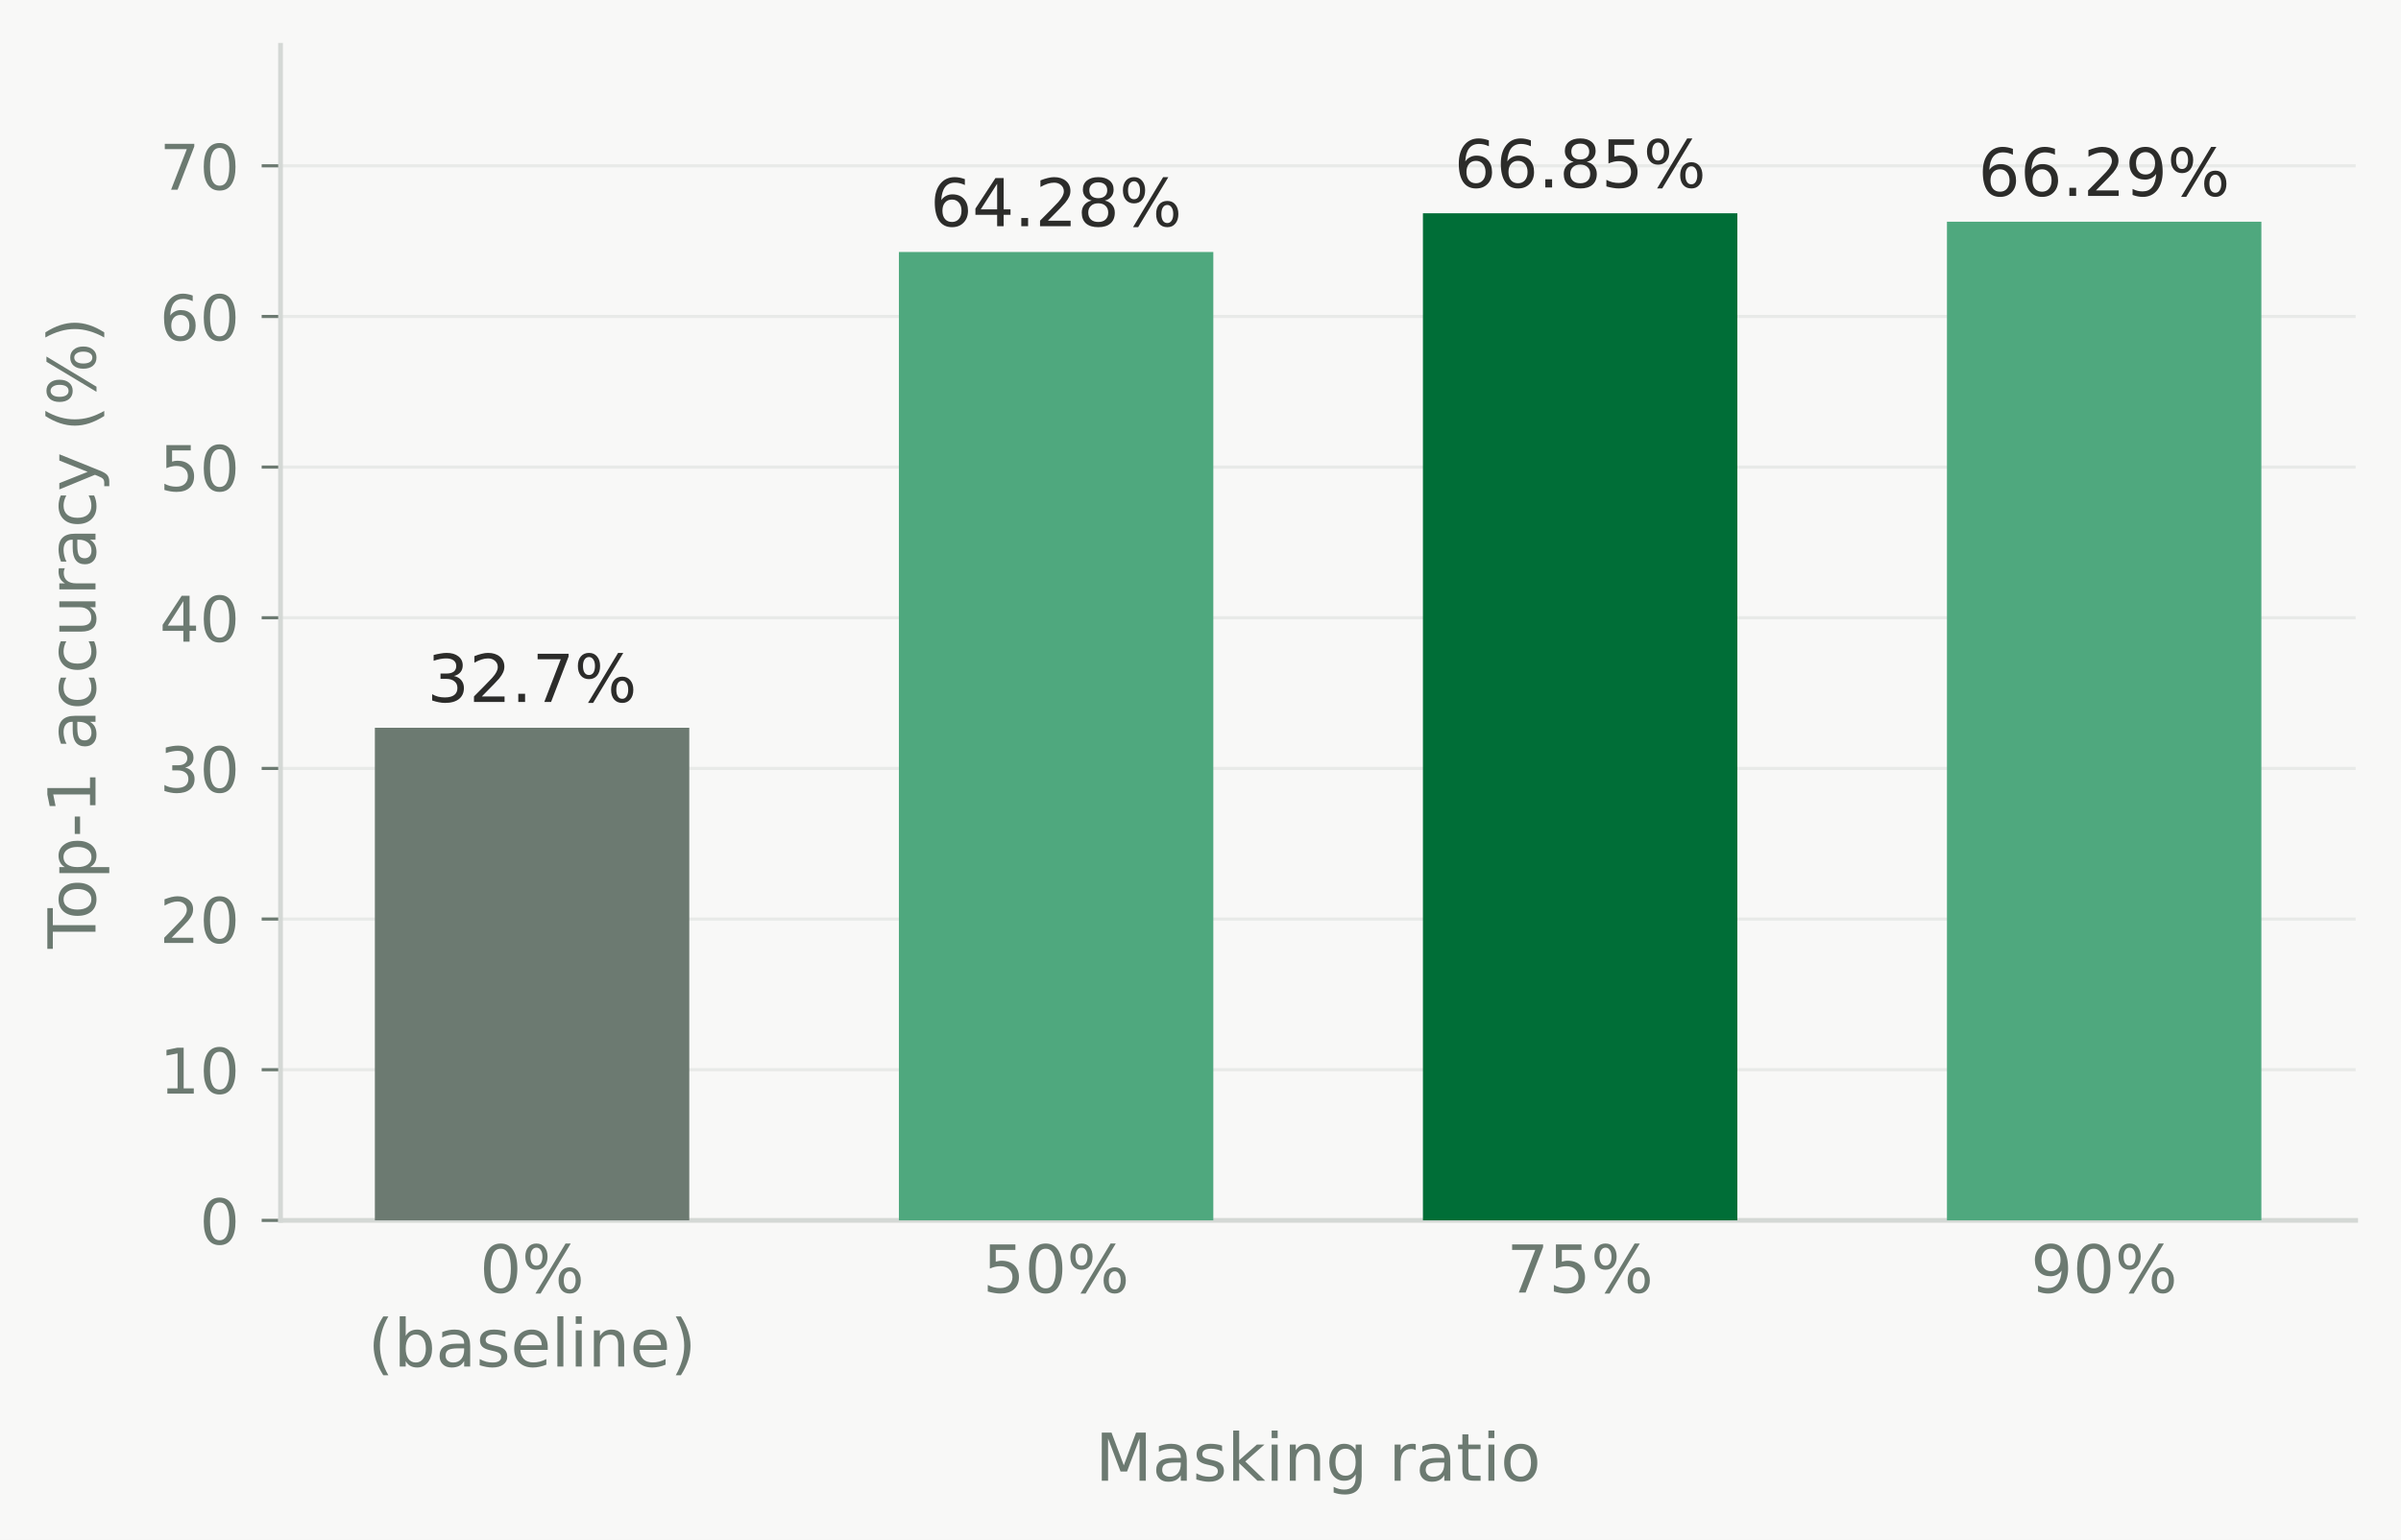
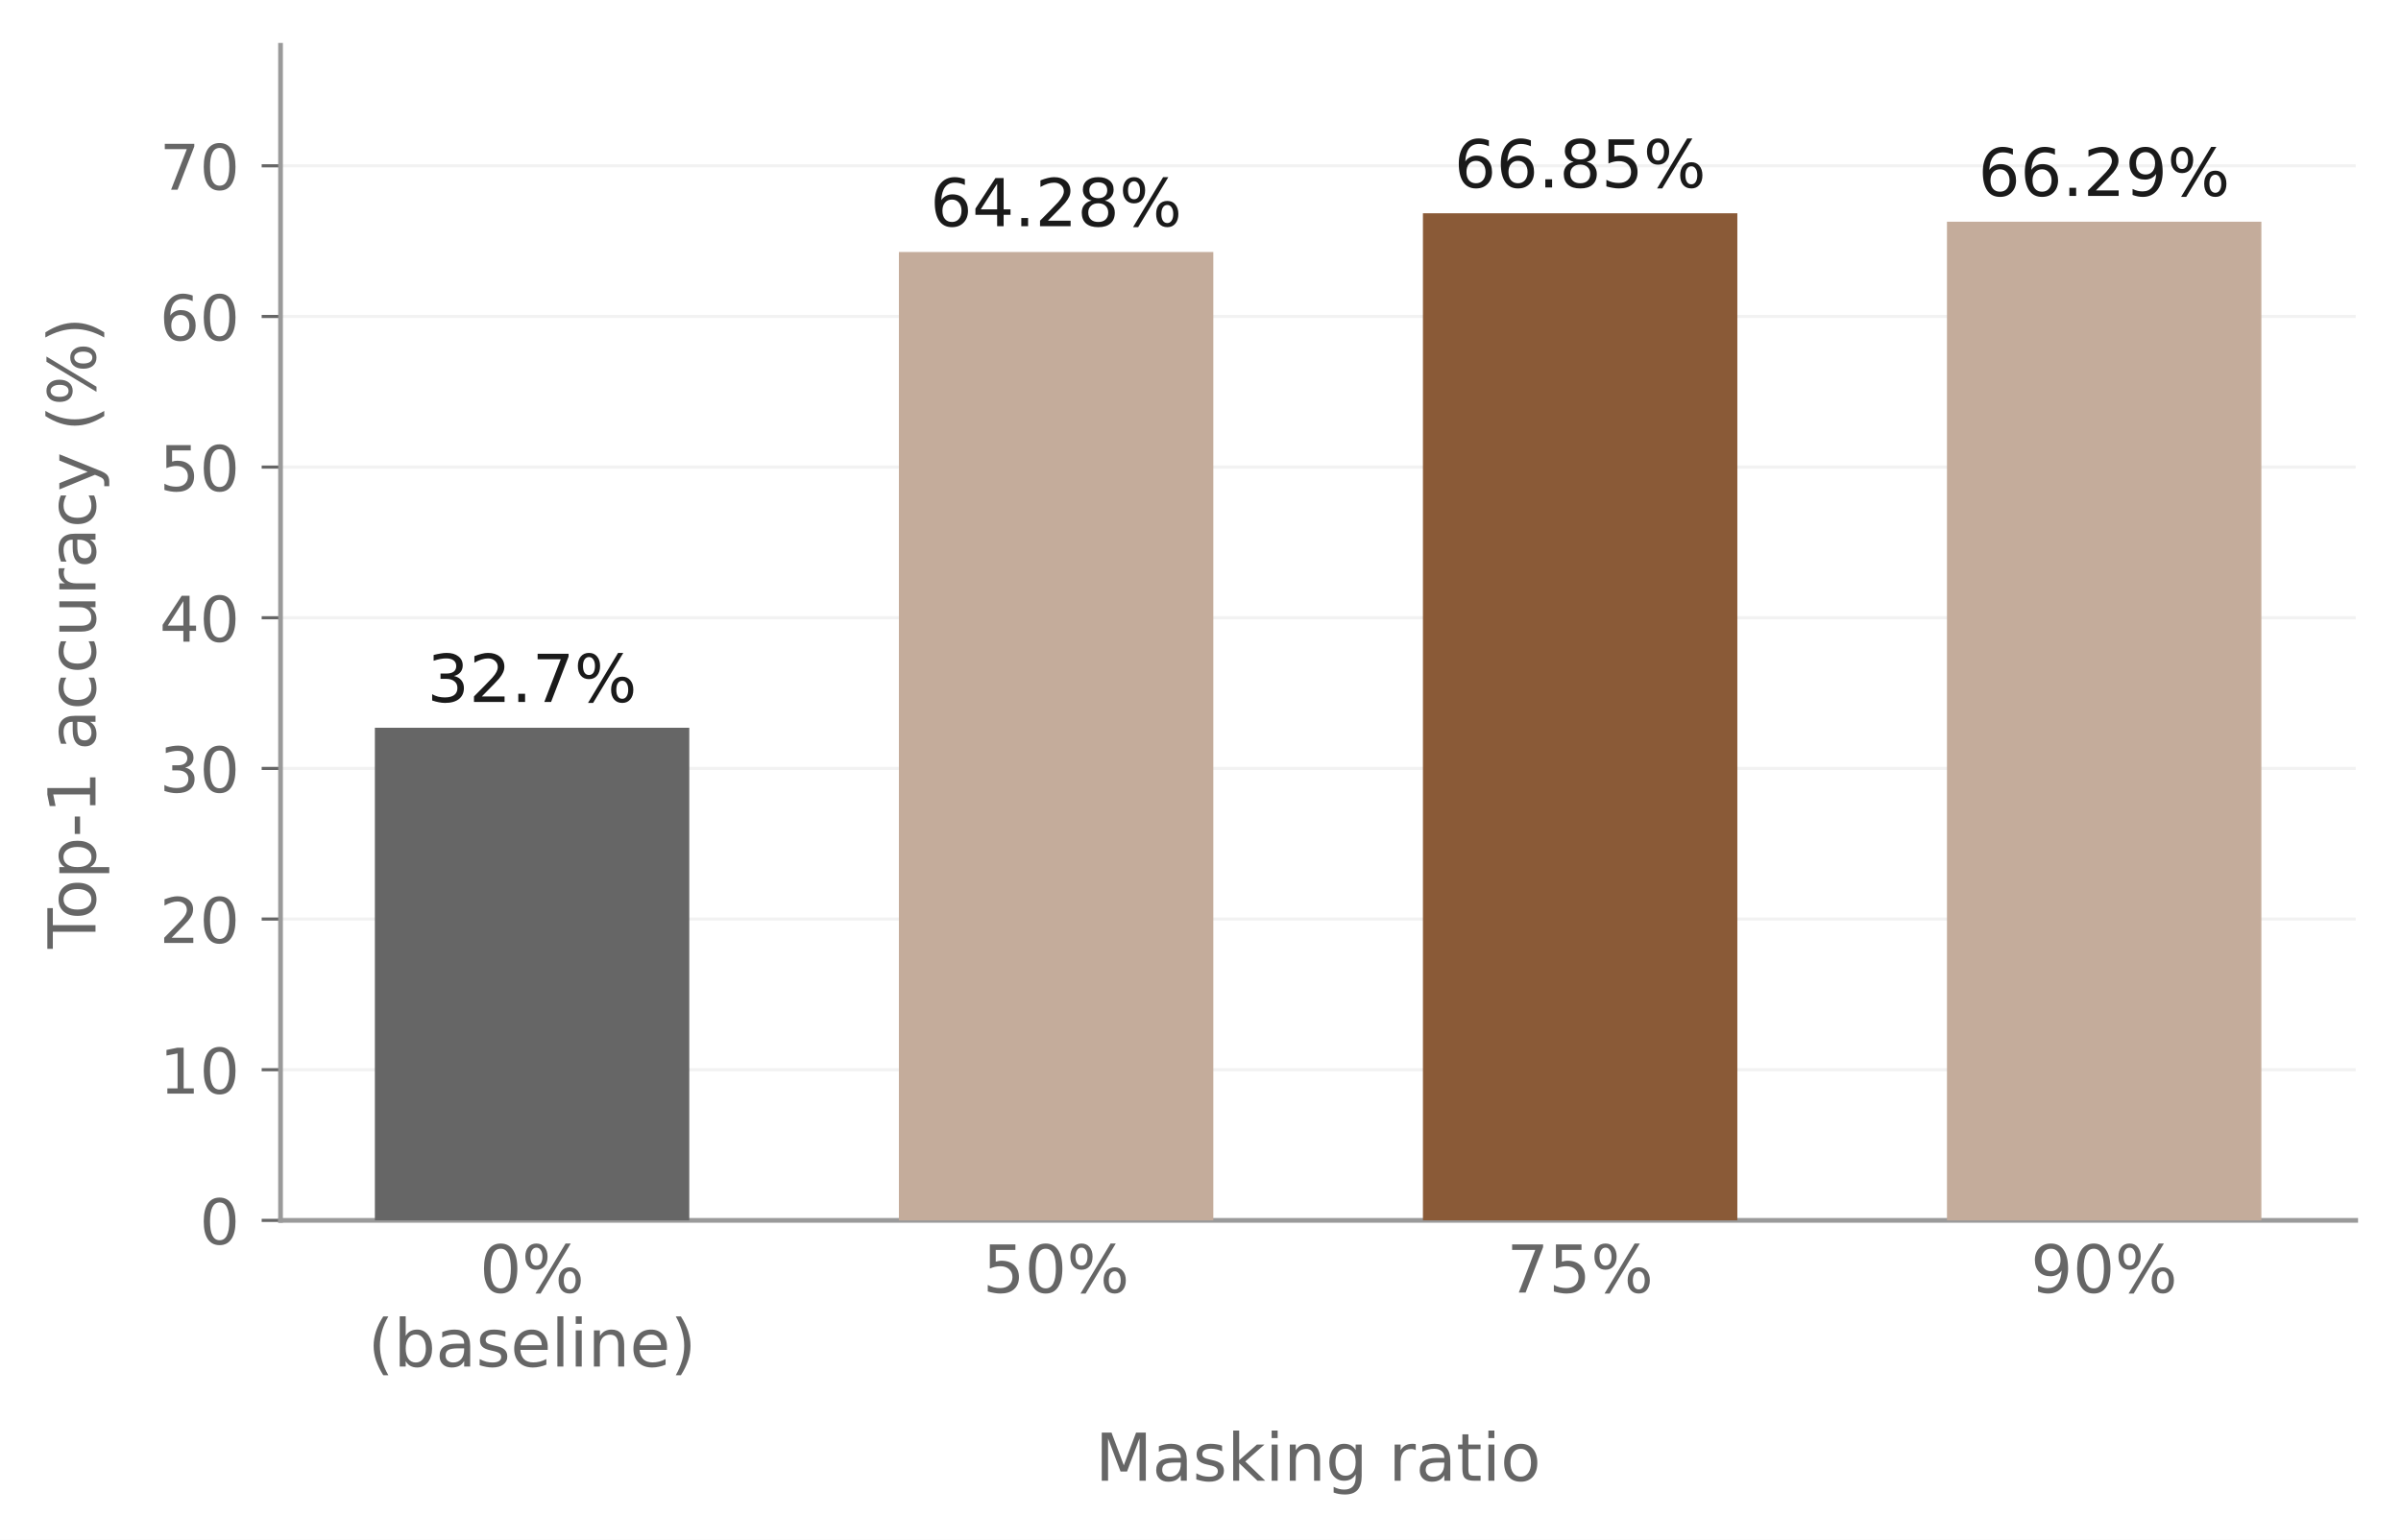
<svg xmlns="http://www.w3.org/2000/svg" xmlns:xlink="http://www.w3.org/1999/xlink" width="381.6pt" height="244.8pt" viewBox="0 0 381.6 244.8" version="1.1">
  <defs>
    <style type="text/css">*{stroke-linejoin: round; stroke-linecap: butt}</style>
  </defs>
  <g id="figure_1">
    <g id="patch_1">
-       <path d="M 0 244.8  L 381.6 244.8  L 381.6 0  L 0 0  z " style="fill: #f8f8f7" />
+       <path d="M 0 244.8  L 381.6 244.8  L 381.6 0  L 0 0  z " style="fill: #ffffff" />
    </g>
    <g id="axes_1">
      <g id="patch_2">
-         <path d="M 44.587 194.018  L 374.4 194.018  L 374.4 7.2  L 44.587 7.2  z " style="fill: #f8f8f7" />
+         <path d="M 44.587 194.018  L 374.4 194.018  L 374.4 7.2  L 44.587 7.2  z " style="fill: #ffffff" />
      </g>
      <g id="matplotlib.axis_1">
        <g id="xtick_1">
          <g id="line2d_1" />
          <g id="text_1">
-             <text style="font-size: 10.5px; font-family: 'DejaVu Sans', 'Bitstream Vera Sans', 'Computer Modern Sans Serif', 'Lucida Grande', 'Verdana', 'Geneva', 'Lucid', 'Arial', 'Helvetica', 'Avant Garde', sans-serif; fill: #6c7a71" transform="translate(76.23573 205.4966)">0%</text>
-             <text style="font-size: 10.5px; font-family: 'DejaVu Sans', 'Bitstream Vera Sans', 'Computer Modern Sans Serif', 'Lucida Grande', 'Verdana', 'Geneva', 'Lucid', 'Arial', 'Helvetica', 'Avant Garde', sans-serif; fill: #6c7a71" transform="translate(58.4776 217.2543)">(baseline)</text>
+             <text style="font-size: 10.5px; font-family: 'DejaVu Sans', 'Bitstream Vera Sans', 'Computer Modern Sans Serif', 'Lucida Grande', 'Verdana', 'Geneva', 'Lucid', 'Arial', 'Helvetica', 'Avant Garde', sans-serif; fill: #666666" transform="translate(76.23573 205.4966)">0%</text>
+             <text style="font-size: 10.5px; font-family: 'DejaVu Sans', 'Bitstream Vera Sans', 'Computer Modern Sans Serif', 'Lucida Grande', 'Verdana', 'Geneva', 'Lucid', 'Arial', 'Helvetica', 'Avant Garde', sans-serif; fill: #666666" transform="translate(58.4776 217.2543)">(baseline)</text>
          </g>
        </g>
        <g id="xtick_2">
          <g id="line2d_2" />
          <g id="text_2">
-             <text style="font-size: 10.5px; font-family: 'DejaVu Sans', 'Bitstream Vera Sans', 'Computer Modern Sans Serif', 'Lucida Grande', 'Verdana', 'Geneva', 'Lucid', 'Arial', 'Helvetica', 'Avant Garde', sans-serif; text-anchor: middle; fill: #6c7a71" x="167.85" y="205.497" transform="rotate(-0 167.8505 205.4966)">50%</text>
+             <text style="font-size: 10.5px; font-family: 'DejaVu Sans', 'Bitstream Vera Sans', 'Computer Modern Sans Serif', 'Lucida Grande', 'Verdana', 'Geneva', 'Lucid', 'Arial', 'Helvetica', 'Avant Garde', sans-serif; text-anchor: middle; fill: #666666" x="167.85" y="205.497" transform="rotate(-0 167.8505 205.4966)">50%</text>
          </g>
        </g>
        <g id="xtick_3">
          <g id="line2d_3" />
          <g id="text_3">
-             <text style="font-size: 10.5px; font-family: 'DejaVu Sans', 'Bitstream Vera Sans', 'Computer Modern Sans Serif', 'Lucida Grande', 'Verdana', 'Geneva', 'Lucid', 'Arial', 'Helvetica', 'Avant Garde', sans-serif; text-anchor: middle; fill: #6c7a71" x="251.137" y="205.497" transform="rotate(-0 251.1366 205.4966)">75%</text>
+             <text style="font-size: 10.5px; font-family: 'DejaVu Sans', 'Bitstream Vera Sans', 'Computer Modern Sans Serif', 'Lucida Grande', 'Verdana', 'Geneva', 'Lucid', 'Arial', 'Helvetica', 'Avant Garde', sans-serif; text-anchor: middle; fill: #666666" x="251.137" y="205.497" transform="rotate(-0 251.1366 205.4966)">75%</text>
          </g>
        </g>
        <g id="xtick_4">
          <g id="line2d_4" />
          <g id="text_4">
-             <text style="font-size: 10.5px; font-family: 'DejaVu Sans', 'Bitstream Vera Sans', 'Computer Modern Sans Serif', 'Lucida Grande', 'Verdana', 'Geneva', 'Lucid', 'Arial', 'Helvetica', 'Avant Garde', sans-serif; text-anchor: middle; fill: #6c7a71" x="334.423" y="205.497" transform="rotate(-0 334.4227 205.4966)">90%</text>
+             <text style="font-size: 10.5px; font-family: 'DejaVu Sans', 'Bitstream Vera Sans', 'Computer Modern Sans Serif', 'Lucida Grande', 'Verdana', 'Geneva', 'Lucid', 'Arial', 'Helvetica', 'Avant Garde', sans-serif; text-anchor: middle; fill: #666666" x="334.423" y="205.497" transform="rotate(-0 334.4227 205.4966)">90%</text>
          </g>
        </g>
        <g id="text_5">
-           <text style="font-size: 10.5px; font-family: 'DejaVu Sans', 'Bitstream Vera Sans', 'Computer Modern Sans Serif', 'Lucida Grande', 'Verdana', 'Geneva', 'Lucid', 'Arial', 'Helvetica', 'Avant Garde', sans-serif; text-anchor: middle; fill: #6c7a71" x="209.494" y="235.416" transform="rotate(-0 209.4935 235.4163)">Masking ratio</text>
+           <text style="font-size: 10.5px; font-family: 'DejaVu Sans', 'Bitstream Vera Sans', 'Computer Modern Sans Serif', 'Lucida Grande', 'Verdana', 'Geneva', 'Lucid', 'Arial', 'Helvetica', 'Avant Garde', sans-serif; text-anchor: middle; fill: #666666" x="209.494" y="235.416" transform="rotate(-0 209.4935 235.4163)">Masking ratio</text>
        </g>
      </g>
      <g id="matplotlib.axis_2">
        <g id="ytick_1">
          <g id="line2d_5">
-             <path d="M 44.587 194.018  L 374.4 194.018  " clip-path="url(#pe99b3f2996)" style="fill: none; stroke: #e8eae8; stroke-width: 0.5; stroke-linecap: square" />
+             <path d="M 44.587 194.018  L 374.4 194.018  " clip-path="url(#pb148470750)" style="fill: none; stroke: #f2f2f2; stroke-width: 0.5; stroke-linecap: square" />
          </g>
          <g id="line2d_6">
            <defs>
-               <path id="m1560466359" d="M 0 0  L -3 0  " style="stroke: #6c7a71; stroke-width: 0.5" />
+               <path id="m3698bb6439" d="M 0 0  L -3 0  " style="stroke: #666666; stroke-width: 0.5" />
            </defs>
            <g>
-               <use xlink:href="#m1560466359" x="44.587" y="194.018" style="fill: #6c7a71; stroke: #6c7a71; stroke-width: 0.5" />
+               <use xlink:href="#m3698bb6439" x="44.587" y="194.018" style="fill: #666666; stroke: #666666; stroke-width: 0.5" />
            </g>
          </g>
          <g id="text_6">
-             <text style="font-size: 10px; font-family: 'DejaVu Sans', 'Bitstream Vera Sans', 'Computer Modern Sans Serif', 'Lucida Grande', 'Verdana', 'Geneva', 'Lucid', 'Arial', 'Helvetica', 'Avant Garde', sans-serif; text-anchor: end; fill: #6c7a71" x="38.087" y="197.817" transform="rotate(-0 38.08703 197.8175)">0</text>
+             <text style="font-size: 10px; font-family: 'DejaVu Sans', 'Bitstream Vera Sans', 'Computer Modern Sans Serif', 'Lucida Grande', 'Verdana', 'Geneva', 'Lucid', 'Arial', 'Helvetica', 'Avant Garde', sans-serif; text-anchor: end; fill: #666666" x="38.087" y="197.817" transform="rotate(-0 38.08703 197.8175)">0</text>
          </g>
        </g>
        <g id="ytick_2">
          <g id="line2d_7">
-             <path d="M 44.587 170.067  L 374.4 170.067  " clip-path="url(#pe99b3f2996)" style="fill: none; stroke: #e8eae8; stroke-width: 0.5; stroke-linecap: square" />
+             <path d="M 44.587 170.067  L 374.4 170.067  " clip-path="url(#pb148470750)" style="fill: none; stroke: #f2f2f2; stroke-width: 0.5; stroke-linecap: square" />
          </g>
          <g id="line2d_8">
            <g>
-               <use xlink:href="#m1560466359" x="44.587" y="170.067" style="fill: #6c7a71; stroke: #6c7a71; stroke-width: 0.5" />
+               <use xlink:href="#m3698bb6439" x="44.587" y="170.067" style="fill: #666666; stroke: #666666; stroke-width: 0.5" />
            </g>
          </g>
          <g id="text_7">
-             <text style="font-size: 10px; font-family: 'DejaVu Sans', 'Bitstream Vera Sans', 'Computer Modern Sans Serif', 'Lucida Grande', 'Verdana', 'Geneva', 'Lucid', 'Arial', 'Helvetica', 'Avant Garde', sans-serif; text-anchor: end; fill: #6c7a71" x="38.087" y="173.866" transform="rotate(-0 38.08703 173.8664)">10</text>
+             <text style="font-size: 10px; font-family: 'DejaVu Sans', 'Bitstream Vera Sans', 'Computer Modern Sans Serif', 'Lucida Grande', 'Verdana', 'Geneva', 'Lucid', 'Arial', 'Helvetica', 'Avant Garde', sans-serif; text-anchor: end; fill: #666666" x="38.087" y="173.866" transform="rotate(-0 38.08703 173.8664)">10</text>
          </g>
        </g>
        <g id="ytick_3">
          <g id="line2d_9">
-             <path d="M 44.587 146.116  L 374.4 146.116  " clip-path="url(#pe99b3f2996)" style="fill: none; stroke: #e8eae8; stroke-width: 0.5; stroke-linecap: square" />
+             <path d="M 44.587 146.116  L 374.4 146.116  " clip-path="url(#pb148470750)" style="fill: none; stroke: #f2f2f2; stroke-width: 0.5; stroke-linecap: square" />
          </g>
          <g id="line2d_10">
            <g>
-               <use xlink:href="#m1560466359" x="44.587" y="146.116" style="fill: #6c7a71; stroke: #6c7a71; stroke-width: 0.5" />
+               <use xlink:href="#m3698bb6439" x="44.587" y="146.116" style="fill: #666666; stroke: #666666; stroke-width: 0.5" />
            </g>
          </g>
          <g id="text_8">
-             <text style="font-size: 10px; font-family: 'DejaVu Sans', 'Bitstream Vera Sans', 'Computer Modern Sans Serif', 'Lucida Grande', 'Verdana', 'Geneva', 'Lucid', 'Arial', 'Helvetica', 'Avant Garde', sans-serif; text-anchor: end; fill: #6c7a71" x="38.087" y="149.915" transform="rotate(-0 38.08703 149.9153)">20</text>
+             <text style="font-size: 10px; font-family: 'DejaVu Sans', 'Bitstream Vera Sans', 'Computer Modern Sans Serif', 'Lucida Grande', 'Verdana', 'Geneva', 'Lucid', 'Arial', 'Helvetica', 'Avant Garde', sans-serif; text-anchor: end; fill: #666666" x="38.087" y="149.915" transform="rotate(-0 38.08703 149.9153)">20</text>
          </g>
        </g>
        <g id="ytick_4">
          <g id="line2d_11">
-             <path d="M 44.587 122.165  L 374.4 122.165  " clip-path="url(#pe99b3f2996)" style="fill: none; stroke: #e8eae8; stroke-width: 0.5; stroke-linecap: square" />
+             <path d="M 44.587 122.165  L 374.4 122.165  " clip-path="url(#pb148470750)" style="fill: none; stroke: #f2f2f2; stroke-width: 0.5; stroke-linecap: square" />
          </g>
          <g id="line2d_12">
            <g>
-               <use xlink:href="#m1560466359" x="44.587" y="122.165" style="fill: #6c7a71; stroke: #6c7a71; stroke-width: 0.5" />
+               <use xlink:href="#m3698bb6439" x="44.587" y="122.165" style="fill: #666666; stroke: #666666; stroke-width: 0.5" />
            </g>
          </g>
          <g id="text_9">
-             <text style="font-size: 10px; font-family: 'DejaVu Sans', 'Bitstream Vera Sans', 'Computer Modern Sans Serif', 'Lucida Grande', 'Verdana', 'Geneva', 'Lucid', 'Arial', 'Helvetica', 'Avant Garde', sans-serif; text-anchor: end; fill: #6c7a71" x="38.087" y="125.964" transform="rotate(-0 38.08703 125.9643)">30</text>
+             <text style="font-size: 10px; font-family: 'DejaVu Sans', 'Bitstream Vera Sans', 'Computer Modern Sans Serif', 'Lucida Grande', 'Verdana', 'Geneva', 'Lucid', 'Arial', 'Helvetica', 'Avant Garde', sans-serif; text-anchor: end; fill: #666666" x="38.087" y="125.964" transform="rotate(-0 38.08703 125.9643)">30</text>
          </g>
        </g>
        <g id="ytick_5">
          <g id="line2d_13">
-             <path d="M 44.587 98.214  L 374.4 98.214  " clip-path="url(#pe99b3f2996)" style="fill: none; stroke: #e8eae8; stroke-width: 0.5; stroke-linecap: square" />
+             <path d="M 44.587 98.214  L 374.4 98.214  " clip-path="url(#pb148470750)" style="fill: none; stroke: #f2f2f2; stroke-width: 0.5; stroke-linecap: square" />
          </g>
          <g id="line2d_14">
            <g>
-               <use xlink:href="#m1560466359" x="44.587" y="98.214" style="fill: #6c7a71; stroke: #6c7a71; stroke-width: 0.5" />
+               <use xlink:href="#m3698bb6439" x="44.587" y="98.214" style="fill: #666666; stroke: #666666; stroke-width: 0.5" />
            </g>
          </g>
          <g id="text_10">
-             <text style="font-size: 10px; font-family: 'DejaVu Sans', 'Bitstream Vera Sans', 'Computer Modern Sans Serif', 'Lucida Grande', 'Verdana', 'Geneva', 'Lucid', 'Arial', 'Helvetica', 'Avant Garde', sans-serif; text-anchor: end; fill: #6c7a71" x="38.087" y="102.013" transform="rotate(-0 38.08703 102.0132)">40</text>
+             <text style="font-size: 10px; font-family: 'DejaVu Sans', 'Bitstream Vera Sans', 'Computer Modern Sans Serif', 'Lucida Grande', 'Verdana', 'Geneva', 'Lucid', 'Arial', 'Helvetica', 'Avant Garde', sans-serif; text-anchor: end; fill: #666666" x="38.087" y="102.013" transform="rotate(-0 38.08703 102.0132)">40</text>
          </g>
        </g>
        <g id="ytick_6">
          <g id="line2d_15">
-             <path d="M 44.587 74.263  L 374.4 74.263  " clip-path="url(#pe99b3f2996)" style="fill: none; stroke: #e8eae8; stroke-width: 0.5; stroke-linecap: square" />
+             <path d="M 44.587 74.263  L 374.4 74.263  " clip-path="url(#pb148470750)" style="fill: none; stroke: #f2f2f2; stroke-width: 0.5; stroke-linecap: square" />
          </g>
          <g id="line2d_16">
            <g>
-               <use xlink:href="#m1560466359" x="44.587" y="74.263" style="fill: #6c7a71; stroke: #6c7a71; stroke-width: 0.5" />
+               <use xlink:href="#m3698bb6439" x="44.587" y="74.263" style="fill: #666666; stroke: #666666; stroke-width: 0.5" />
            </g>
          </g>
          <g id="text_11">
-             <text style="font-size: 10px; font-family: 'DejaVu Sans', 'Bitstream Vera Sans', 'Computer Modern Sans Serif', 'Lucida Grande', 'Verdana', 'Geneva', 'Lucid', 'Arial', 'Helvetica', 'Avant Garde', sans-serif; text-anchor: end; fill: #6c7a71" x="38.087" y="78.062" transform="rotate(-0 38.08703 78.06217)">50</text>
+             <text style="font-size: 10px; font-family: 'DejaVu Sans', 'Bitstream Vera Sans', 'Computer Modern Sans Serif', 'Lucida Grande', 'Verdana', 'Geneva', 'Lucid', 'Arial', 'Helvetica', 'Avant Garde', sans-serif; text-anchor: end; fill: #666666" x="38.087" y="78.062" transform="rotate(-0 38.08703 78.06217)">50</text>
          </g>
        </g>
        <g id="ytick_7">
          <g id="line2d_17">
-             <path d="M 44.587 50.312  L 374.4 50.312  " clip-path="url(#pe99b3f2996)" style="fill: none; stroke: #e8eae8; stroke-width: 0.5; stroke-linecap: square" />
+             <path d="M 44.587 50.312  L 374.4 50.312  " clip-path="url(#pb148470750)" style="fill: none; stroke: #f2f2f2; stroke-width: 0.5; stroke-linecap: square" />
          </g>
          <g id="line2d_18">
            <g>
-               <use xlink:href="#m1560466359" x="44.587" y="50.312" style="fill: #6c7a71; stroke: #6c7a71; stroke-width: 0.5" />
+               <use xlink:href="#m3698bb6439" x="44.587" y="50.312" style="fill: #666666; stroke: #666666; stroke-width: 0.5" />
            </g>
          </g>
          <g id="text_12">
-             <text style="font-size: 10px; font-family: 'DejaVu Sans', 'Bitstream Vera Sans', 'Computer Modern Sans Serif', 'Lucida Grande', 'Verdana', 'Geneva', 'Lucid', 'Arial', 'Helvetica', 'Avant Garde', sans-serif; text-anchor: end; fill: #6c7a71" x="38.087" y="54.111" transform="rotate(-0 38.08703 54.11112)">60</text>
+             <text style="font-size: 10px; font-family: 'DejaVu Sans', 'Bitstream Vera Sans', 'Computer Modern Sans Serif', 'Lucida Grande', 'Verdana', 'Geneva', 'Lucid', 'Arial', 'Helvetica', 'Avant Garde', sans-serif; text-anchor: end; fill: #666666" x="38.087" y="54.111" transform="rotate(-0 38.08703 54.11112)">60</text>
          </g>
        </g>
        <g id="ytick_8">
          <g id="line2d_19">
-             <path d="M 44.587 26.361  L 374.4 26.361  " clip-path="url(#pe99b3f2996)" style="fill: none; stroke: #e8eae8; stroke-width: 0.5; stroke-linecap: square" />
+             <path d="M 44.587 26.361  L 374.4 26.361  " clip-path="url(#pb148470750)" style="fill: none; stroke: #f2f2f2; stroke-width: 0.5; stroke-linecap: square" />
          </g>
          <g id="line2d_20">
            <g>
-               <use xlink:href="#m1560466359" x="44.587" y="26.361" style="fill: #6c7a71; stroke: #6c7a71; stroke-width: 0.5" />
+               <use xlink:href="#m3698bb6439" x="44.587" y="26.361" style="fill: #666666; stroke: #666666; stroke-width: 0.5" />
            </g>
          </g>
          <g id="text_13">
-             <text style="font-size: 10px; font-family: 'DejaVu Sans', 'Bitstream Vera Sans', 'Computer Modern Sans Serif', 'Lucida Grande', 'Verdana', 'Geneva', 'Lucid', 'Arial', 'Helvetica', 'Avant Garde', sans-serif; text-anchor: end; fill: #6c7a71" x="38.087" y="30.16" transform="rotate(-0 38.08703 30.16006)">70</text>
+             <text style="font-size: 10px; font-family: 'DejaVu Sans', 'Bitstream Vera Sans', 'Computer Modern Sans Serif', 'Lucida Grande', 'Verdana', 'Geneva', 'Lucid', 'Arial', 'Helvetica', 'Avant Garde', sans-serif; text-anchor: end; fill: #666666" x="38.087" y="30.16" transform="rotate(-0 38.08703 30.16006)">70</text>
          </g>
        </g>
        <g id="text_14">
-           <text style="font-size: 10.5px; font-family: 'DejaVu Sans', 'Bitstream Vera Sans', 'Computer Modern Sans Serif', 'Lucida Grande', 'Verdana', 'Geneva', 'Lucid', 'Arial', 'Helvetica', 'Avant Garde', sans-serif; text-anchor: middle; fill: #6c7a71" x="15.178" y="100.609" transform="rotate(-90 15.17836 100.6091)">Top-1 accuracy (%)</text>
+           <text style="font-size: 10.5px; font-family: 'DejaVu Sans', 'Bitstream Vera Sans', 'Computer Modern Sans Serif', 'Lucida Grande', 'Verdana', 'Geneva', 'Lucid', 'Arial', 'Helvetica', 'Avant Garde', sans-serif; text-anchor: middle; fill: #666666" x="15.178" y="100.609" transform="rotate(-90 15.17836 100.6091)">Top-1 accuracy (%)</text>
        </g>
      </g>
      <g id="patch_3">
-         <path d="M 44.587 194.018  L 44.587 7.2  " style="fill: none; stroke: #d4d8d5; stroke-width: 0.75; stroke-linejoin: miter; stroke-linecap: square" />
+         <path d="M 44.587 194.018  L 44.587 7.2  " style="fill: none; stroke: #9a9a9a; stroke-width: 0.75; stroke-linejoin: miter; stroke-linecap: square" />
      </g>
      <g id="patch_4">
-         <path d="M 44.587 194.018  L 374.4 194.018  " style="fill: none; stroke: #d4d8d5; stroke-width: 0.75; stroke-linejoin: miter; stroke-linecap: square" />
+         <path d="M 44.587 194.018  L 374.4 194.018  " style="fill: none; stroke: #9a9a9a; stroke-width: 0.75; stroke-linejoin: miter; stroke-linecap: square" />
      </g>
      <g id="patch_5">
-         <path d="M 59.579 194.018  L 109.55 194.018  L 109.55 115.698  L 59.579 115.698  z " clip-path="url(#pe99b3f2996)" style="fill: #6c7a71" />
+         <path d="M 59.579 194.018  L 109.55 194.018  L 109.55 115.698  L 59.579 115.698  z " clip-path="url(#pb148470750)" style="fill: #666666" />
      </g>
      <g id="patch_6">
-         <path d="M 142.865 194.018  L 192.836 194.018  L 192.836 40.061  L 142.865 40.061  z " clip-path="url(#pe99b3f2996)" style="fill: #4fa87e" />
+         <path d="M 142.865 194.018  L 192.836 194.018  L 192.836 40.061  L 142.865 40.061  z " clip-path="url(#pb148470750)" style="fill: #c4ac9b" />
      </g>
      <g id="patch_7">
-         <path d="M 226.151 194.018  L 276.122 194.018  L 276.122 33.905  L 226.151 33.905  z " clip-path="url(#pe99b3f2996)" style="fill: #006e37" />
+         <path d="M 226.151 194.018  L 276.122 194.018  L 276.122 33.905  L 226.151 33.905  z " clip-path="url(#pb148470750)" style="fill: #8a5a37" />
      </g>
      <g id="patch_8">
-         <path d="M 309.437 194.018  L 359.409 194.018  L 359.409 35.247  L 309.437 35.247  z " clip-path="url(#pe99b3f2996)" style="fill: #4fa87e" />
+         <path d="M 309.437 194.018  L 359.409 194.018  L 359.409 35.247  L 309.437 35.247  z " clip-path="url(#pb148470750)" style="fill: #c4ac9b" />
      </g>
      <g id="text_15">
-         <text style="font-weight: 500; font-size: 10.5px; font-family: 'DejaVu Sans', 'Bitstream Vera Sans', 'Computer Modern Sans Serif', 'Lucida Grande', 'Verdana', 'Geneva', 'Lucid', 'Arial', 'Helvetica', 'Avant Garde', sans-serif; text-anchor: middle; fill: #2c2c2a" x="84.564" y="111.599" transform="rotate(-0 84.56436 111.5985)">32.7%</text>
+         <text style="font-weight: 500; font-size: 10.5px; font-family: 'DejaVu Sans', 'Bitstream Vera Sans', 'Computer Modern Sans Serif', 'Lucida Grande', 'Verdana', 'Geneva', 'Lucid', 'Arial', 'Helvetica', 'Avant Garde', sans-serif; text-anchor: middle; fill: #1a1a1a" x="84.564" y="111.599" transform="rotate(-0 84.56436 111.5985)">32.7%</text>
      </g>
      <g id="text_16">
-         <text style="font-weight: 500; font-size: 10.5px; font-family: 'DejaVu Sans', 'Bitstream Vera Sans', 'Computer Modern Sans Serif', 'Lucida Grande', 'Verdana', 'Geneva', 'Lucid', 'Arial', 'Helvetica', 'Avant Garde', sans-serif; text-anchor: middle; fill: #2c2c2a" x="167.85" y="35.961" transform="rotate(-0 167.8505 35.96109)">64.28%</text>
+         <text style="font-weight: 500; font-size: 10.5px; font-family: 'DejaVu Sans', 'Bitstream Vera Sans', 'Computer Modern Sans Serif', 'Lucida Grande', 'Verdana', 'Geneva', 'Lucid', 'Arial', 'Helvetica', 'Avant Garde', sans-serif; text-anchor: middle; fill: #1a1a1a" x="167.85" y="35.961" transform="rotate(-0 167.8505 35.96109)">64.28%</text>
      </g>
      <g id="text_17">
-         <text style="font-weight: 500; font-size: 10.5px; font-family: 'DejaVu Sans', 'Bitstream Vera Sans', 'Computer Modern Sans Serif', 'Lucida Grande', 'Verdana', 'Geneva', 'Lucid', 'Arial', 'Helvetica', 'Avant Garde', sans-serif; text-anchor: middle; fill: #2c2c2a" x="251.137" y="29.806" transform="rotate(-0 251.1366 29.80567)">66.85%</text>
+         <text style="font-weight: 500; font-size: 10.5px; font-family: 'DejaVu Sans', 'Bitstream Vera Sans', 'Computer Modern Sans Serif', 'Lucida Grande', 'Verdana', 'Geneva', 'Lucid', 'Arial', 'Helvetica', 'Avant Garde', sans-serif; text-anchor: middle; fill: #1a1a1a" x="251.137" y="29.806" transform="rotate(-0 251.1366 29.80567)">66.85%</text>
      </g>
      <g id="text_18">
-         <text style="font-weight: 500; font-size: 10.5px; font-family: 'DejaVu Sans', 'Bitstream Vera Sans', 'Computer Modern Sans Serif', 'Lucida Grande', 'Verdana', 'Geneva', 'Lucid', 'Arial', 'Helvetica', 'Avant Garde', sans-serif; text-anchor: middle; fill: #2c2c2a" x="334.423" y="31.147" transform="rotate(-0 334.4227 31.14693)">66.29%</text>
+         <text style="font-weight: 500; font-size: 10.5px; font-family: 'DejaVu Sans', 'Bitstream Vera Sans', 'Computer Modern Sans Serif', 'Lucida Grande', 'Verdana', 'Geneva', 'Lucid', 'Arial', 'Helvetica', 'Avant Garde', sans-serif; text-anchor: middle; fill: #1a1a1a" x="334.423" y="31.147" transform="rotate(-0 334.4227 31.14693)">66.29%</text>
      </g>
    </g>
  </g>
  <defs>
-     <clipPath id="pe99b3f2996">
+     <clipPath id="pb148470750">
      <rect x="44.587" y="7.2" width="329.813" height="186.818" />
    </clipPath>
  </defs>
</svg>
